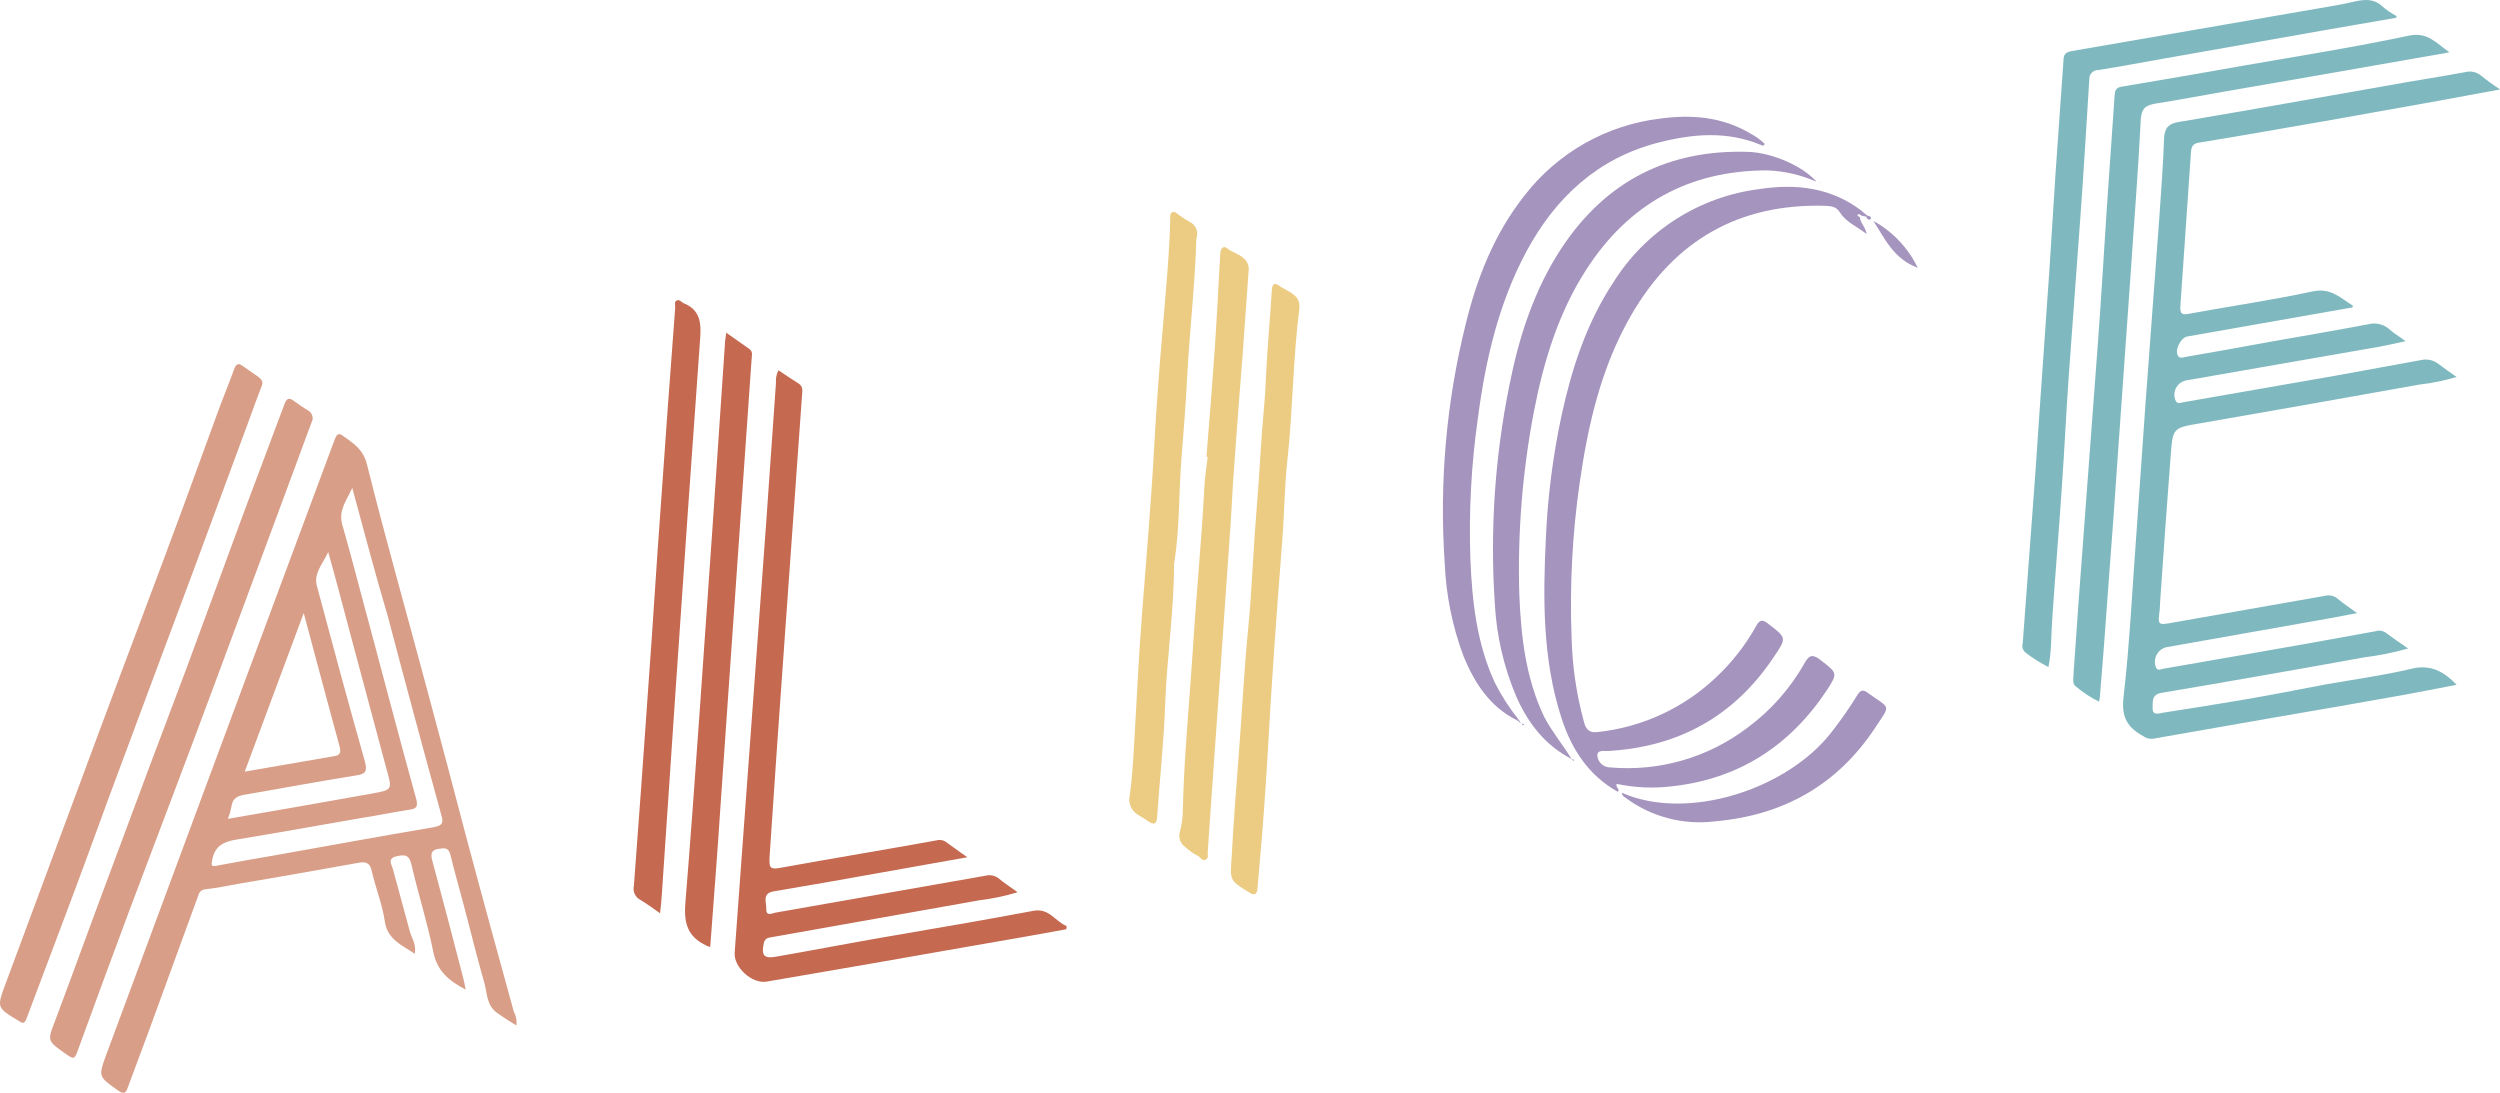
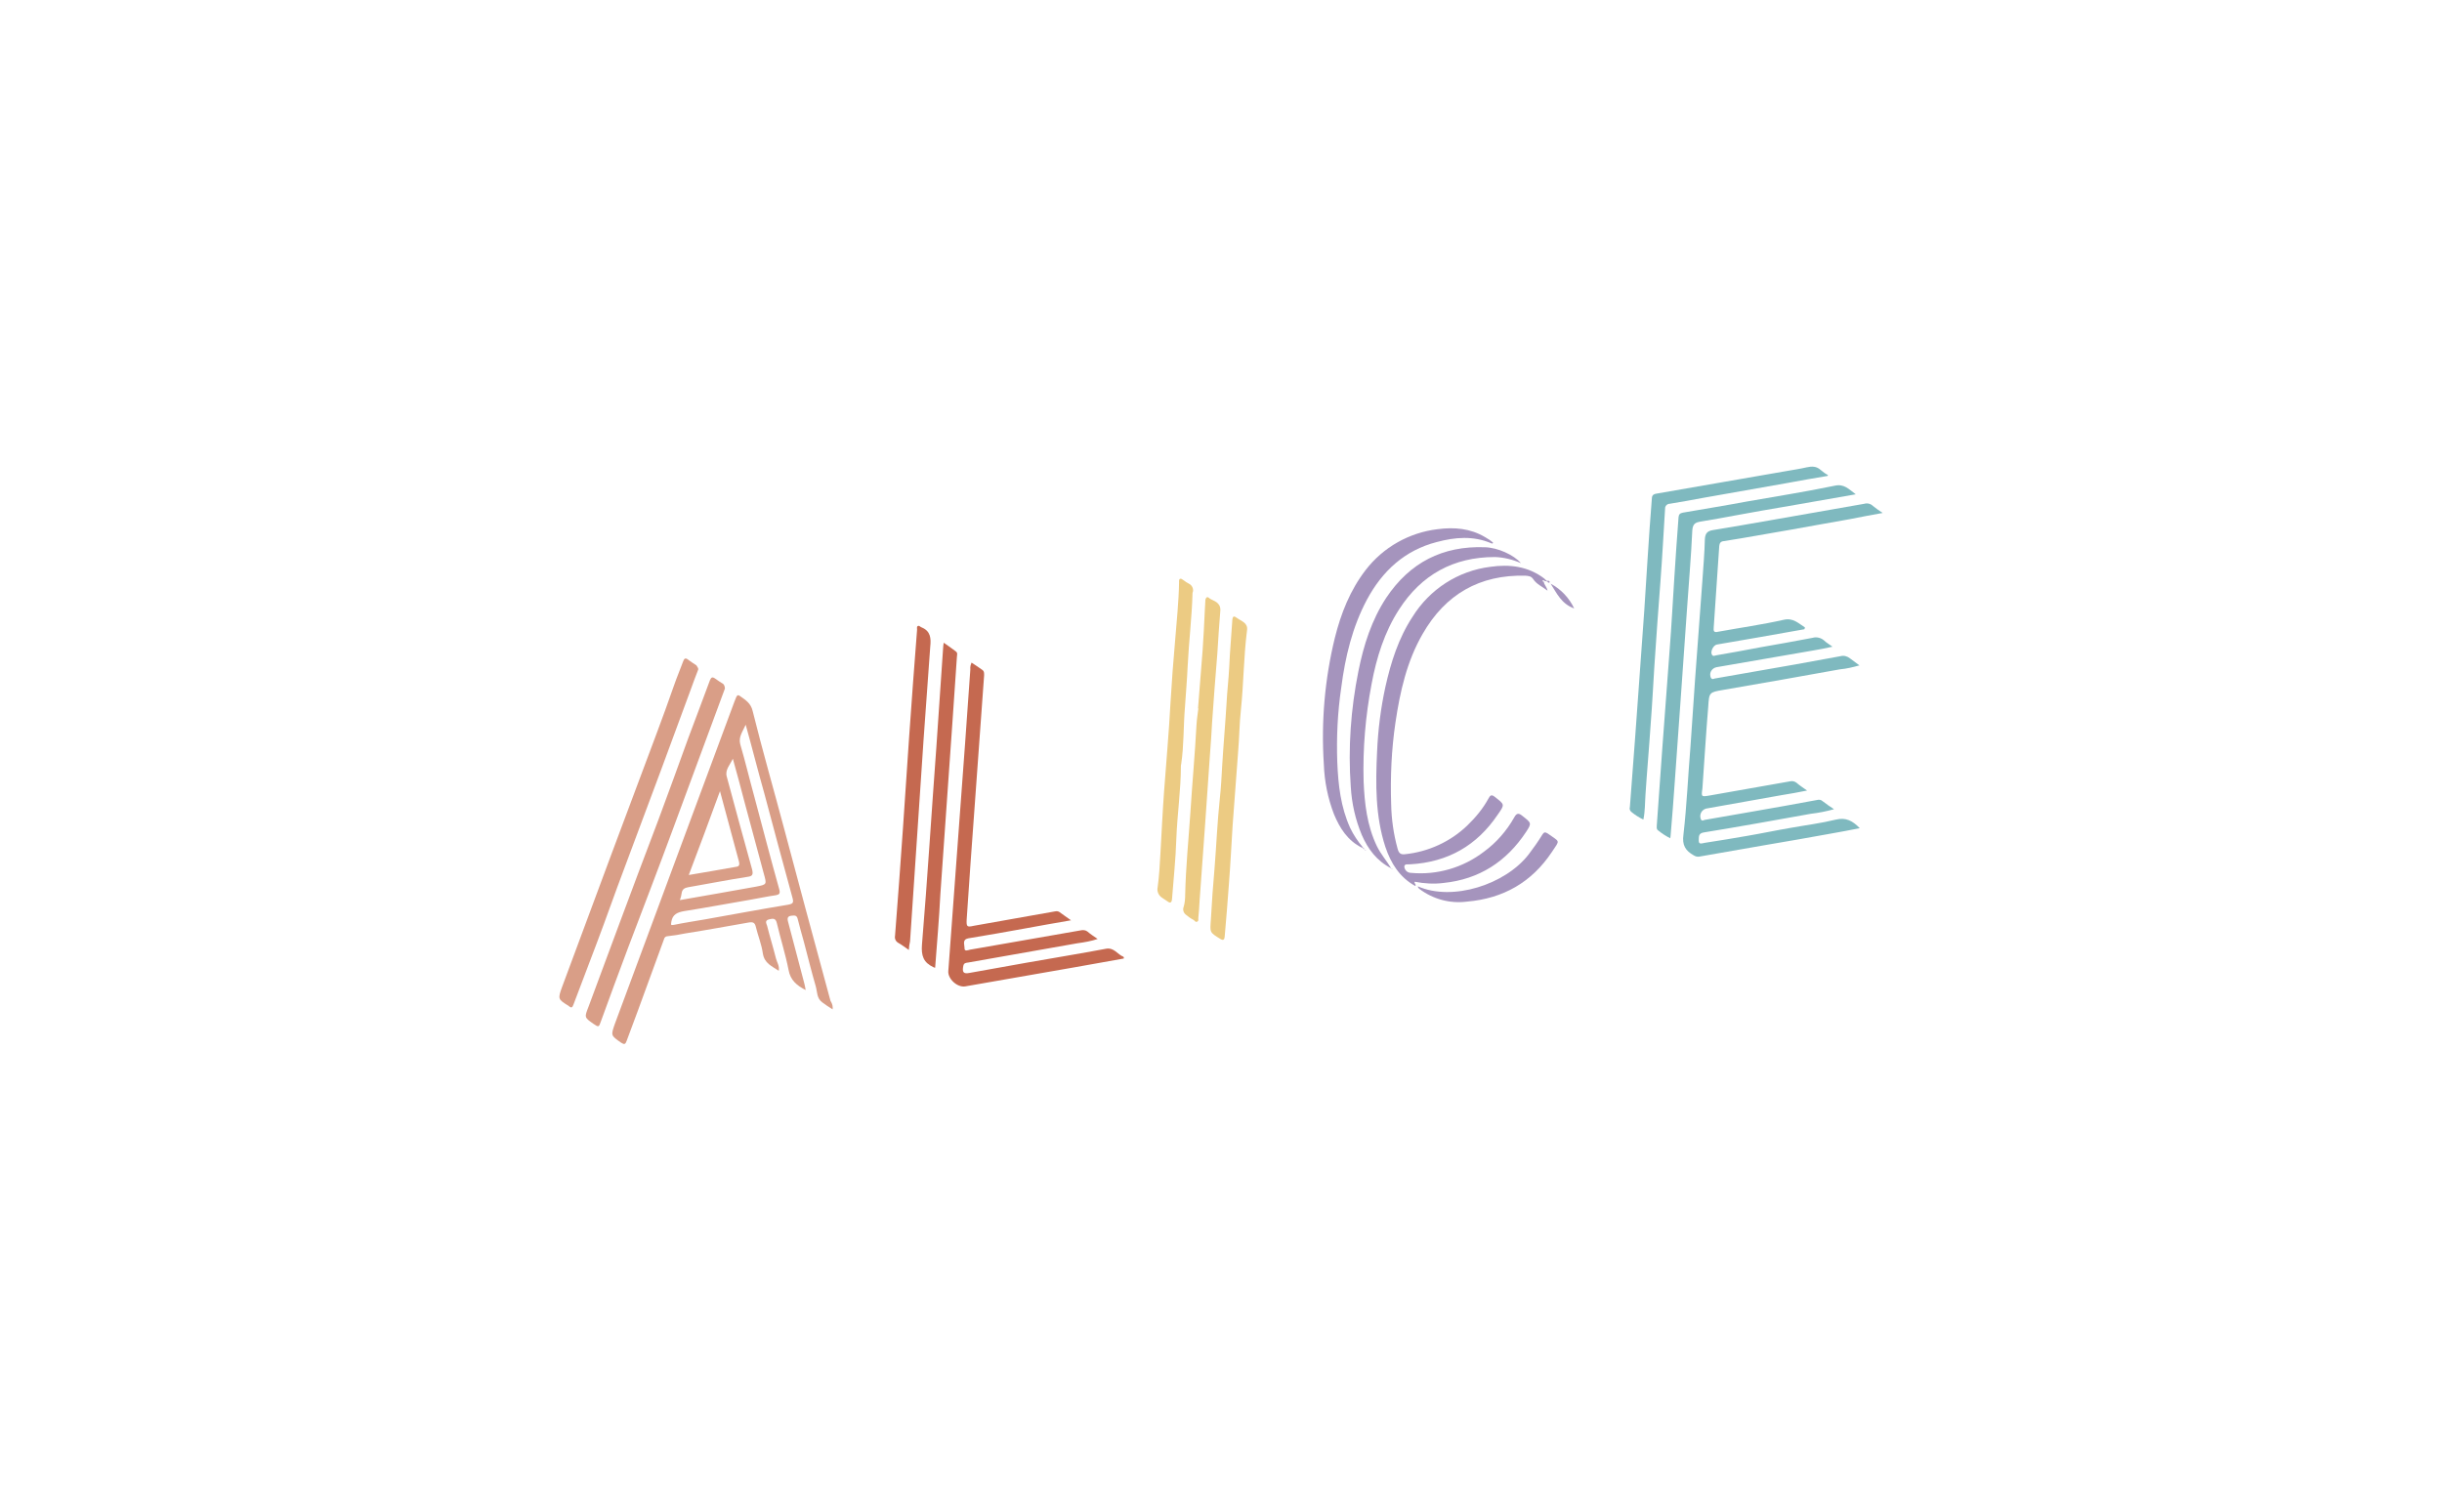
- <svg xmlns="http://www.w3.org/2000/svg" width="432.314" height="188.979" viewBox="0 0 432.314 188.979">
-   <defs>
-     <style>.a{fill:#d99e87;}.b{fill:#7fb9bf;}.c{fill:#c56950;}.d{fill:#a594bd;}.e{fill:#eccb83;}</style>
-   </defs>
+ <svg xmlns="http://www.w3.org/2000/svg" version="1.1" id="Layer_1" x="0px" y="0px" viewBox="0 0 797.9 494" style="enable-background:new 0 0 797.9 494;" xml:space="preserve">
+   <style type="text/css">
+ 	.st0{fill:#D99E87;}
+ 	.st1{fill:#7FB9BF;}
+ 	.st2{fill:#C56950;}
+ 	.st3{fill:#A594BD;}
+ 	.st4{fill:#ECCB83;}
+ </style>
  <g transform="translate(-24.951 -111.385)">
-     <path class="a" d="M120.732,316.607c-1.167-.729-2.333-1.458-3.427-2.26-1.75-1.312-1.6-3.427-2.114-5.177-1.385-4.812-2.552-9.7-3.864-14.582-.656-2.479-1.385-4.958-1.969-7.437-.292-1.312-1.021-1.239-1.969-1.094-1.094.146-1.531.583-1.239,1.823,1.823,6.781,3.645,13.634,5.4,20.488.146.583.292,1.239.437,2.041-2.916-1.531-4.958-3.208-5.614-6.562-1.021-5.1-2.625-10.061-3.791-15.165-.437-1.75-1.312-1.6-2.625-1.312-1.531.365-.8,1.385-.583,2.114.948,3.573,1.969,7.145,2.916,10.718.292,1.24,1.239,2.406.875,4.01-2.187-1.531-4.739-2.406-5.177-5.687-.437-2.916-1.6-5.76-2.26-8.676-.292-1.312-.948-1.6-2.187-1.385-6.926,1.239-13.853,2.479-20.852,3.645-1.9.365-3.791.729-5.687.948a1.33,1.33,0,0,0-1.239,1.021c-2.916,7.947-5.76,15.821-8.676,23.768l-3.5,9.405c-.365,1.094-.729,1.312-1.75.583-3.354-2.406-3.427-2.333-1.969-6.27,3.573-9.7,7.218-19.394,10.791-29.091,4.375-11.884,8.822-23.7,13.2-35.58,5.031-13.488,9.989-26.9,15.019-40.392.219-.51.365-1.021.583-1.531.292-.656.656-.8,1.239-.365,1.823,1.312,3.573,2.333,4.229,5.031,3.208,12.9,6.853,25.664,10.28,38.5,2.333,8.6,4.593,17.207,6.853,25.81,2.7,10.134,5.468,20.2,8.239,30.257A3.722,3.722,0,0,1,120.732,316.607ZM92.37,223.648c-.948,2.114-2.406,3.864-1.75,6.27,1.677,5.833,3.135,11.665,4.739,17.5,2.7,10.061,5.322,20.123,8.093,30.112.292,1.239,0,1.6-1.094,1.75-2.843.437-5.614,1.021-8.457,1.458-7.145,1.24-14.363,2.552-21.508,3.719-2.26.365-3.791,1.094-4.229,3.5-.146.875-.292,1.24.8,1.021,3.427-.656,6.781-1.239,10.207-1.823,9.041-1.6,18.081-3.281,27.2-4.812,1.6-.292,1.823-.729,1.385-2.187q-4.7-17.061-9.187-34.122C96.38,238.667,94.412,231.157,92.37,223.648ZM70.862,280.882c8.53-1.458,16.7-2.916,24.935-4.375,3.573-.656,3.5-.656,2.479-4.3-2.114-7.8-4.156-15.6-6.27-23.4-1.239-4.666-2.479-9.405-3.791-14.071-.875,1.968-2.552,3.645-1.969,5.833,2.7,10.134,5.468,20.342,8.312,30.4.437,1.677.146,2.187-1.531,2.406-6.489,1.021-12.978,2.26-19.394,3.354-1.094.219-1.9.583-2.114,1.823A12.873,12.873,0,0,1,70.862,280.882Zm2.916-8.166c5.4-.948,10.5-1.823,15.6-2.7,1.021-.146,1.021-.875.8-1.677l-1.312-4.812c-1.6-5.979-3.208-11.884-4.885-18.227C80.486,254.634,77.205,263.529,73.778,272.716Z" transform="translate(-6.505 -27.896)" />
-     <path class="b" d="M568.156,169.149c-9.551,1.677-19.1,3.354-28.581,5.031-1.093.219-2.187,2.333-1.6,3.281.365.656.948.292,1.458.219,4.739-.8,9.551-1.677,14.29-2.552,5.687-1.021,11.447-1.969,17.134-3.062a3.994,3.994,0,0,1,3.792.948c.729.656,1.531,1.094,2.7,1.969-2.333.51-4.229.948-6.125,1.239-10.572,1.823-21.217,3.718-31.788,5.541a2.525,2.525,0,0,0-1.823,3.573c.365.583.8.292,1.239.219,8.749-1.531,17.571-3.062,26.32-4.593,4.958-.875,9.843-1.823,14.8-2.7a3.594,3.594,0,0,1,3.062.656c.948.729,1.9,1.385,3.135,2.26a37.184,37.184,0,0,1-6.416,1.312q-18.92,3.39-37.985,6.708c-4.666.8-4.666.8-5.031,5.468-.656,8.385-1.239,16.842-1.823,25.227,0,.51-.073.948-.073,1.458-.365,2.843-.365,2.771,2.479,2.26,8.676-1.531,17.425-3.062,26.1-4.593a2.449,2.449,0,0,1,2.187.51c.948.8,1.969,1.458,3.354,2.479-2.989.583-5.687,1.094-8.312,1.531l-24.716,4.375a2.614,2.614,0,0,0-1.75,3.5c.364.656.8.292,1.239.219,5.177-.875,10.353-1.823,15.53-2.7,7.072-1.24,14.144-2.479,21.217-3.791a2.01,2.01,0,0,1,1.9.365c1.167.875,2.333,1.677,3.718,2.625a51.763,51.763,0,0,1-7.583,1.531q-17.5,3.172-35,6.124c-1.9.292-1.531,1.677-1.6,2.7,0,1.385,1.24.8,1.9.729,4.666-.729,9.332-1.458,14-2.26,4.739-.8,9.406-1.75,14.072-2.625,4.958-.875,9.916-1.531,14.8-2.7,3.281-.8,5.541.437,7.8,2.771-3.281.656-6.416,1.239-9.551,1.823-7.218,1.312-14.509,2.552-21.727,3.791l-21.216,3.718a2.349,2.349,0,0,1-1.677-.437c-2.7-1.458-3.864-3.281-3.427-6.781,1.094-9.551,1.531-19.175,2.26-28.8q.766-10.936,1.531-21.873,1.2-16.186,2.406-32.372c.292-4.447.656-8.968.8-13.415.073-1.823.656-2.7,2.625-2.989,12.176-2.042,24.279-4.229,36.382-6.343,4.375-.8,8.749-1.458,13.051-2.26a3.1,3.1,0,0,1,2.843.656,37.388,37.388,0,0,0,3.208,2.333c-3.791.729-7.218,1.312-10.645,1.969-6.562,1.167-13.051,2.333-19.613,3.5-7.218,1.239-14.509,2.552-21.727,3.718-1.094.146-1.385.656-1.458,1.6-.583,8.822-1.239,17.644-1.823,26.466-.073,1.167-.073,1.9,1.531,1.531,7.072-1.312,14.29-2.333,21.362-3.864,3.135-.656,4.812,1.167,6.926,2.479A1.121,1.121,0,0,1,568.156,169.149Z" transform="translate(-136.41 -4.602)" />
-     <path class="c" d="M256.5,295.878c-5.249.948-10.5,1.9-15.675,2.771-12.03,2.114-24.06,4.229-36.09,6.27-2.552.437-5.687-2.479-5.541-4.958l5.468-74.586c.583-8.02,1.094-16.04,1.677-23.987a3.944,3.944,0,0,1,.437-2.187c1.167.8,2.26,1.531,3.427,2.26.8.51.729,1.167.656,1.9L207.8,246.226c-.875,12.322-1.75,24.643-2.552,36.892-.146,2.333.073,2.479,2.333,2.041,8.822-1.6,17.717-3.062,26.539-4.666a1.881,1.881,0,0,1,1.531.219c1.167.8,2.26,1.677,3.791,2.7-5.322.948-10.28,1.823-15.165,2.7-6.124,1.094-12.249,2.187-18.373,3.208-2.042.365-1.167,1.969-1.239,3.062-.073,1.385,1.167.656,1.75.583l36.09-6.343a2.666,2.666,0,0,1,2.333.437c.948.8,1.969,1.458,3.281,2.406a37.732,37.732,0,0,1-6.562,1.385c-11.884,2.114-23.841,4.229-35.725,6.343-.656.146-1.385.073-1.6,1.094-.437,2.041,0,2.7,2.041,2.333,6.343-1.094,12.686-2.333,19.029-3.427,8.53-1.458,17.061-2.916,25.591-4.52,2.7-.51,3.791,1.9,5.687,2.625A.774.774,0,0,1,256.5,295.878Z" transform="translate(-47.204 -23.79)" />
-     <path class="d" d="M446.913,160.874l-.875-.219c-.146-.146-.437-.365-.583-.146-.219.292.219.292.365.437,0,.948.875,1.531,1.167,2.916-1.823-1.385-3.646-2.114-4.666-3.791-.656-1.021-1.531-1.021-2.479-1.094-15.019-.437-26.174,6.051-33.611,18.956-5.177,8.968-7.437,18.884-8.895,29.018a148.518,148.518,0,0,0-1.385,26.685,61.186,61.186,0,0,0,2.114,14.509c.365,1.458,1.021,2.041,2.479,1.823a35.127,35.127,0,0,0,20.342-9.405,36.655,36.655,0,0,0,6.926-8.822c.51-.948.948-1.458,2.114-.51,3.208,2.479,3.281,2.406.948,5.833-6.781,10.134-16.332,15.457-28.508,16.186-.729.073-1.969-.292-1.969.8a2.22,2.22,0,0,0,2.187,2.041,34.27,34.27,0,0,0,23.768-6.853,35.689,35.689,0,0,0,9.916-11.228c.8-1.458,1.458-1.458,2.7-.51,2.916,2.26,3.062,2.26,1.167,5.177-6.416,9.7-15.311,15.457-26.976,16.7a28.981,28.981,0,0,1-9.405-.437c-.292.583.583.8.219,1.385-5.1-2.843-8.02-7.364-9.77-12.759-3.281-10.134-3.208-20.633-2.7-31.132a128.037,128.037,0,0,1,2.7-21.144c1.75-8.093,4.3-15.967,8.9-22.966a34.958,34.958,0,0,1,25.445-16.259c6.343-.948,12.322-.219,17.571,3.791a10.9,10.9,0,0,0,.948.8C447.059,160.728,446.986,160.8,446.913,160.874Z" transform="translate(-99.231 -12.003)" />
-     <path class="b" d="M569.285,114.458c-4.374.729-8.676,1.531-13.051,2.26-9.041,1.6-18.154,3.208-27.2,4.812-3.791.656-7.51,1.385-11.3,1.969a1.513,1.513,0,0,0-1.531,1.6c-.51,7.874-.948,15.748-1.531,23.623-.656,9.332-1.385,18.592-2.041,27.924-.437,6.27-.729,12.54-1.167,18.811-.51,7.728-1.167,15.384-1.677,23.112-.219,2.7-.073,5.4-.656,8.166a25.92,25.92,0,0,1-3.937-2.479,1.5,1.5,0,0,1-.51-1.6c.583-7.51,1.094-15.019,1.677-22.529.437-5.541.8-11.082,1.166-16.623.583-8.385,1.167-16.7,1.75-25.081.365-5.76.729-11.447,1.094-17.207.437-6.562.948-13.124,1.385-19.685.073-.948.656-1.167,1.385-1.312,14.217-2.479,28.362-4.885,42.579-7.364,2.187-.365,4.374-.729,6.489-1.239,1.75-.365,3.281-.437,4.666.875a13.211,13.211,0,0,0,2.333,1.6C569.358,114.167,569.358,114.312,569.285,114.458Z" transform="translate(-129.956)" />
-     <path class="b" d="M581.729,122.675c-7.583,1.312-14.655,2.552-21.654,3.791-5.906,1.021-11.738,2.041-17.644,3.062-3.791.656-7.51,1.385-11.3,1.969-1.75.292-2.625.656-2.771,2.771-.438,8.895-1.167,17.79-1.75,26.685-.729,9.989-1.385,19.9-2.114,29.893-.583,8.385-1.166,16.842-1.823,25.227-.437,6.051-.875,12.03-1.385,18.081a4.746,4.746,0,0,1-.146.8,19.029,19.029,0,0,1-4.01-2.625c-.583-.437-.437-1.094-.437-1.677.583-8.385,1.166-16.842,1.823-25.227.8-10.718,1.6-21.435,2.406-32.226.583-7.728,1.021-15.384,1.531-23.112.438-6.708.948-13.342,1.385-20.05.073-.948.365-1.312,1.385-1.458,6.926-1.167,13.78-2.333,20.706-3.573,9.624-1.677,19.321-3.208,28.945-5.249C577.938,119.175,579.4,121,581.729,122.675Z" transform="translate(-133.213 -2.238)" />
-     <path class="a" d="M82.232,209.565c-.875,2.406-1.823,4.812-2.7,7.291-4.739,12.759-9.478,25.591-14.217,38.35-4.812,12.978-9.77,25.956-14.655,38.933-2.989,8.02-5.979,16.113-8.895,24.133-.729,2.041-.729,2.041-2.479.8-2.989-2.114-2.916-2.114-1.531-5.687,3.208-8.53,6.27-17.061,9.478-25.591q6.562-17.717,13.269-35.434c3.281-8.895,6.562-17.863,9.843-26.758,2.333-6.2,4.666-12.395,7-18.665.365-.948.729-1.312,1.677-.583.875.656,1.75,1.239,2.7,1.823A1.623,1.623,0,0,1,82.232,209.565Z" transform="translate(-3.22 -25.624)" />
-     <path class="a" d="M70.263,201.36c-.8,2.114-1.677,4.448-2.479,6.708L58.16,234.1c-4.01,10.791-8.093,21.581-12.1,32.445-2.989,7.947-5.833,15.967-8.822,23.914L29.58,310.8c-.292.8-.583,1.167-1.385.51-.073-.073-.073-.073-.146-.073-3.645-2.187-3.645-2.26-2.187-6.2q8.093-21.764,16.186-43.6c4.812-12.978,9.77-25.956,14.582-39.006,1.969-5.322,3.864-10.645,5.833-15.967.948-2.625,2.041-5.249,2.989-7.874.292-.8.656-1.094,1.385-.583.948.656,1.969,1.385,2.916,2.041C70.117,200.412,70.482,200.7,70.263,201.36Z" transform="translate(0 -23.397)" />
-     <path class="d" d="M379.953,243.426c-4.666-2.333-7.291-6.416-9.187-11.009a52.056,52.056,0,0,1-3.281-16.259,133.325,133.325,0,0,1,3.645-41.267c1.968-8.02,4.958-15.6,10.134-22.164a34.91,34.91,0,0,1,23.55-13.342c5.4-.729,10.645-.292,15.457,2.552a10.8,10.8,0,0,1,2.552,1.823c-.146.437-.437.292-.583.219-5.906-2.479-11.811-1.969-17.79-.437-10.5,2.7-17.79,9.478-22.821,18.811-4.812,8.968-7.072,18.738-8.385,28.726a138.054,138.054,0,0,0-1.312,24.5c.292,7.291,1.094,14.582,4.229,21.362a36.187,36.187,0,0,0,4.083,6.343C380.1,243.353,380.026,243.353,379.953,243.426Z" transform="translate(-92.712 -7.501)" />
-     <path class="d" d="M392.639,252.38c-4.666-2.406-7.583-6.27-9.624-10.936a47.639,47.639,0,0,1-3.645-15.821,142.158,142.158,0,0,1,2.479-37.694c1.677-8.53,4.3-16.7,9.114-23.987,7.655-11.52,18.446-16.988,32.226-16.55,4.156.146,9.478,2.479,11.811,5.177a23,23,0,0,0-8.53-1.969c-13.561,0-23.987,5.833-31.278,17.134-4.812,7.437-7.364,15.821-9.041,24.425a145.489,145.489,0,0,0-2.552,31.788c.292,7.218,1.094,14.436,4.3,21.144,1.385,2.625,3.208,4.812,4.739,7.291Z" transform="translate(-95.92 -9.748)" />
-     <path class="e" d="M309.349,206.233c.51-6.343,1.021-12.613,1.458-18.956.292-4.229.51-8.457.729-12.686l.219-3.718c.073-.583.51-1.167,1.094-.729.948.8,2.26,1.021,3.135,1.969a2.422,2.422,0,0,1,.656,1.969c-.365,4.739-.656,9.551-1.021,14.29-.583,7.437-1.167,14.873-1.677,22.31-.219,3.5-.365,7-.656,10.572-.51,7.655-1.094,15.384-1.6,23.039-.583,8.312-1.166,16.55-1.75,24.862-.146,1.823-.219,3.573-.365,5.4-.073.438.219,1.021-.292,1.312-.656.437-.948-.365-1.385-.583a9.088,9.088,0,0,1-2.187-1.531,2.383,2.383,0,0,1-.948-2.7,15.3,15.3,0,0,0,.51-4.083c.219-8.895,1.094-17.79,1.677-26.685.583-9.551,1.531-19.175,2.042-28.726.073-1.75.365-3.573.583-5.322A.137.137,0,0,1,309.349,206.233Z" transform="translate(-75.769 -15.877)" />
-     <path class="c" d="M191.781,296.529c-.365-.146-.51-.146-.583-.219-3.208-1.458-4.01-3.718-3.718-7.364,1.75-21.508,3.135-43.016,4.666-64.525.729-10.791,1.458-21.508,2.187-32.3,0-.51.146-1.021.219-1.823,1.458,1.021,2.7,1.9,3.937,2.771.8.51.437,1.312.437,1.969L197.4,216.912c-1.312,18.519-2.552,37.038-3.864,55.557C193.02,280.562,192.364,288.509,191.781,296.529Z" transform="translate(-44.015 -21.379)" />
-     <path class="e" d="M304.4,166.283c-.219,7.874-1.166,15.894-1.6,24.06-.219,4.52-.583,9.041-.948,13.561-.51,6.051-.292,12.176-1.24,18.227,0,.146-.073.365-.073.51,0,8.093-1.239,16.04-1.531,24.133-.219,6.489-.948,12.978-1.385,19.467-.073,1.312-.583,1.458-1.531.8-.583-.437-1.239-.8-1.823-1.167a3.059,3.059,0,0,1-1.385-3.354c.51-3.573.656-7.218.875-10.863.365-6.78.729-13.634,1.24-20.415.729-9.7,1.6-19.321,2.114-29.018.365-6.708.875-13.488,1.458-20.2.51-6.343,1.167-12.759,1.312-19.1,0-.437-.073-1.094.437-1.239.437-.146.729.292,1.094.51a13.258,13.258,0,0,0,1.677,1.094A2.321,2.321,0,0,1,304.4,166.283Z" transform="translate(-72.57 -13.62)" />
-     <path class="e" d="M328.711,183.157c-1.094,8.676-1.094,17.352-2.042,26.029-.51,4.52-.51,9.041-.875,13.634-.583,8.02-1.239,16.04-1.75,24.133-.437,6.343-.729,12.613-1.166,18.956-.365,5.76-.875,11.52-1.385,17.352-.073.948-.438,1.312-1.385.729-3.573-2.187-3.354-2.114-3.062-6.416.292-5.614.729-11.228,1.166-16.842.583-7.51.948-15.019,1.677-22.456.365-3.645.583-7.364.8-11.082.365-6.708,1.021-13.342,1.385-19.977.219-4.083.729-8.093.875-12.176.219-5.1.729-10.134,1.021-15.165.073-1.385.583-1.385,1.531-.656C326.961,180.168,329.075,180.678,328.711,183.157Z" transform="translate(-79.091 -18.246)" />
-     <path class="c" d="M179.814,288.6c-1.312-.948-2.333-1.677-3.427-2.333a2.155,2.155,0,0,1-1.094-2.406c.875-11.738,1.75-23.55,2.552-35.288.729-9.843,1.312-19.758,2.041-29.6.8-11.738,1.677-23.4,2.552-35.142,0-.437-.219-1.094.365-1.239.437-.146.729.365,1.094.51,2.916,1.167,3.062,3.5,2.843,6.27q-2.187,30.294-4.229,60.587l-2.406,35.653C180.033,286.559,179.96,287.434,179.814,288.6Z" transform="translate(-40.725 -19.283)" />
-     <path class="d" d="M409.6,292.842c11.374,5.031,28.58-.583,36.236-10.426a68.514,68.514,0,0,0,4.52-6.489c.51-.8.948-.948,1.677-.438,4.083,2.989,4.156,1.9,1.385,6.124-6.562,9.916-15.894,15.165-27.778,16.186a21.434,21.434,0,0,1-15.384-4.083A1.093,1.093,0,0,1,409.6,292.842Z" transform="translate(-104.205 -44.376)" />
-     <path class="d" d="M476.955,171.893c-4.156-1.531-5.687-5.031-7.655-8.093A18.318,18.318,0,0,1,476.955,171.893Z" transform="translate(-120.378 -14.2)" />
-     <path class="d" d="M467.819,162.5c.292.073.583.146.583.51a.329.329,0,0,1-.219.219.618.618,0,0,1-.583-.51Z" transform="translate(-119.917 -13.847)" />
-     <path class="d" d="M456.573,154.6a.071.071,0,0,1,.073.073c-.073,0-.073.073-.146.073C456.573,154.673,456.573,154.673,456.573,154.6Z" transform="translate(-116.91 -11.707)" />
-     <path class="d" d="M385.9,283c.146.073.292.073.437.146-.292.292-.365.073-.437-.146Z" transform="translate(-97.784 -46.492)" />
-     <path class="d" d="M387.3,284.2l.146.073H387.3Z" transform="translate(-98.163 -46.817)" />
-     <path class="d" d="M397.7,291.4c.146.073.292.073.438.146-.073.073-.073.146-.146.219a1.281,1.281,0,0,0-.292-.365Z" transform="translate(-100.981 -48.767)" />
-     <path class="d" d="M444.2,146.1h.146v.073Z" transform="translate(-113.578 -9.404)" />
-     <path class="d" d="M385.137,282.437c-.146-.073-.292-.219-.437-.292.073-.073.146-.146.219-.146l.365.365Z" transform="translate(-97.459 -46.221)" />
-     <path class="d" d="M385.346,282.5a1.589,1.589,0,0,0,.292.365h0c-.146-.073-.292-.219-.437-.292A.254.254,0,0,0,385.346,282.5Z" transform="translate(-97.595 -46.356)" />
+     <path class="st0" d="M297,441.2c-1.2-0.7-2.3-1.5-3.4-2.3c-1.8-1.3-1.6-3.4-2.1-5.2c-1.4-4.8-2.6-9.7-3.9-14.6   c-0.7-2.5-1.4-5-2-7.4c-0.3-1.3-1-1.2-2-1.1c-1.1,0.1-1.5,0.6-1.2,1.8c1.8,6.8,3.6,13.6,5.4,20.5c0.1,0.6,0.3,1.2,0.4,2   c-2.9-1.5-5-3.2-5.6-6.6c-1-5.1-2.6-10.1-3.8-15.2c-0.4-1.8-1.3-1.6-2.6-1.3c-1.5,0.4-0.8,1.4-0.6,2.1c0.9,3.6,2,7.1,2.9,10.7   c0.3,1.2,1.2,2.4,0.9,4c-2.2-1.5-4.7-2.4-5.2-5.7c-0.4-2.9-1.6-5.8-2.3-8.7c-0.3-1.3-0.9-1.6-2.2-1.4c-6.9,1.2-13.9,2.5-20.9,3.6   c-1.9,0.4-3.8,0.7-5.7,0.9c-0.6,0-1.1,0.4-1.2,1c-2.9,7.9-5.8,15.8-8.7,23.8l-3.5,9.4c-0.4,1.1-0.7,1.3-1.8,0.6   c-3.4-2.4-3.4-2.3-2-6.3c3.6-9.7,7.2-19.4,10.8-29.1c4.4-11.9,8.8-23.7,13.2-35.6c5-13.5,10-26.9,15-40.4c0.2-0.5,0.4-1,0.6-1.5   c0.3-0.7,0.7-0.8,1.2-0.4c1.8,1.3,3.6,2.3,4.2,5c3.2,12.9,6.9,25.7,10.3,38.5c2.3,8.6,4.6,17.2,6.9,25.8   c2.7,10.1,5.5,20.2,8.2,30.3C297,439.5,297.1,440.4,297,441.2z M268.6,348.2c-0.9,2.1-2.4,3.9-1.8,6.3c1.7,5.8,3.1,11.7,4.7,17.5   c2.7,10.1,5.3,20.1,8.1,30.1c0.3,1.2,0,1.6-1.1,1.8c-2.8,0.4-5.6,1-8.5,1.5c-7.1,1.2-14.4,2.6-21.5,3.7c-2.3,0.4-3.8,1.1-4.2,3.5   c-0.1,0.9-0.3,1.2,0.8,1c3.4-0.7,6.8-1.2,10.2-1.8c9-1.6,18.1-3.3,27.2-4.8c1.6-0.3,1.8-0.7,1.4-2.2c-3.1-11.4-6.2-22.7-9.2-34.1   C272.6,363.3,270.7,355.7,268.6,348.2z M247.1,405.5c8.5-1.5,16.7-2.9,24.9-4.4c3.6-0.7,3.5-0.7,2.5-4.3   c-2.1-7.8-4.2-15.6-6.3-23.4c-1.2-4.7-2.5-9.4-3.8-14.1c-0.9,2-2.6,3.6-2,5.8c2.7,10.1,5.5,20.3,8.3,30.4c0.4,1.7,0.1,2.2-1.5,2.4   c-6.5,1-13,2.3-19.4,3.4c-1.1,0.2-1.9,0.6-2.1,1.8C247.6,403.9,247.4,404.7,247.1,405.5z M250,397.3c5.4-0.9,10.5-1.8,15.6-2.7   c1-0.1,1-0.9,0.8-1.7l-1.3-4.8c-1.6-6-3.2-11.9-4.9-18.2C256.8,379.2,253.5,388.1,250,397.3z" />
+     <path class="st1" d="M614.5,317c-9.6,1.7-19.1,3.4-28.6,5c-1.1,0.2-2.2,2.3-1.6,3.3c0.4,0.7,0.9,0.3,1.5,0.2   c4.7-0.8,9.6-1.7,14.3-2.6c5.7-1,11.4-2,17.1-3.1c1.3-0.4,2.8,0,3.8,0.9c0.7,0.7,1.5,1.1,2.7,2c-2.3,0.5-4.2,0.9-6.1,1.2   c-10.6,1.8-21.2,3.7-31.8,5.5c-1.4,0.3-2.3,1.6-2,2.9c0,0.2,0.1,0.4,0.2,0.6c0.4,0.6,0.8,0.3,1.2,0.2c8.7-1.5,17.6-3.1,26.3-4.6   c5-0.9,9.8-1.8,14.8-2.7c1.1-0.3,2.2,0,3.1,0.7c0.9,0.7,1.9,1.4,3.1,2.3c-2.1,0.6-4.2,1.1-6.4,1.3c-12.6,2.3-25.3,4.5-38,6.7   c-4.7,0.8-4.7,0.8-5,5.5c-0.7,8.4-1.2,16.8-1.8,25.2c0,0.5-0.1,0.9-0.1,1.5c-0.4,2.8-0.4,2.8,2.5,2.3c8.7-1.5,17.4-3.1,26.1-4.6   c0.8-0.2,1.6,0,2.2,0.5c0.9,0.8,2,1.5,3.4,2.5c-3,0.6-5.7,1.1-8.3,1.5l-24.7,4.4c-1.4,0.4-2.2,1.8-1.8,3.2c0,0.1,0.1,0.2,0.1,0.3   c0.4,0.7,0.8,0.3,1.2,0.2c5.2-0.9,10.4-1.8,15.5-2.7c7.1-1.2,14.1-2.5,21.2-3.8c0.7-0.2,1.4-0.1,1.9,0.4c1.2,0.9,2.3,1.7,3.7,2.6   c-2.5,0.7-5,1.2-7.6,1.5c-11.7,2.1-23.3,4.2-35,6.1c-1.9,0.3-1.5,1.7-1.6,2.7c0,1.4,1.2,0.8,1.9,0.7c4.7-0.7,9.3-1.5,14-2.3   s9.4-1.8,14.1-2.6c5-0.9,9.9-1.5,14.8-2.7c3.3-0.8,5.5,0.4,7.8,2.8c-3.3,0.7-6.4,1.2-9.6,1.8c-7.2,1.3-14.5,2.6-21.7,3.8l-21.2,3.7   c-0.6,0.1-1.2-0.1-1.7-0.4c-2.7-1.5-3.9-3.3-3.4-6.8c1.1-9.6,1.5-19.2,2.3-28.8c0.5-7.3,1-14.6,1.5-21.9   c0.8-10.8,1.6-21.6,2.4-32.4c0.3-4.4,0.7-9,0.8-13.4c0.1-1.8,0.7-2.7,2.6-3c12.2-2,24.3-4.2,36.4-6.3c4.4-0.8,8.7-1.5,13.1-2.3   c1-0.3,2.1,0,2.8,0.7c1,0.8,2.1,1.6,3.2,2.3c-3.8,0.7-7.2,1.3-10.6,2c-6.6,1.2-13.1,2.3-19.6,3.5c-7.2,1.2-14.5,2.6-21.7,3.7   c-1.1,0.1-1.4,0.7-1.5,1.6c-0.6,8.8-1.2,17.6-1.8,26.5c-0.1,1.2-0.1,1.9,1.5,1.5c7.1-1.3,14.3-2.3,21.4-3.9   c3.1-0.7,4.8,1.2,6.9,2.5C614.6,316.8,614.6,316.9,614.5,317z" />
+     <path class="st2" d="M392.1,424.6c-5.2,0.9-10.5,1.9-15.7,2.8c-12,2.1-24.1,4.2-36.1,6.3c-2.6,0.4-5.7-2.5-5.5-5l5.5-74.6   c0.6-8,1.1-16,1.7-24c-0.1-0.8,0.1-1.5,0.4-2.2c1.2,0.8,2.3,1.5,3.4,2.3c0.8,0.5,0.7,1.2,0.7,1.9l-3.1,42.9   c-0.9,12.3-1.8,24.6-2.6,36.9c-0.1,2.3,0.1,2.5,2.3,2c8.8-1.6,17.7-3.1,26.5-4.7c0.5-0.1,1.1-0.1,1.5,0.2c1.2,0.8,2.3,1.7,3.8,2.7   c-5.3,0.9-10.3,1.8-15.2,2.7c-6.1,1.1-12.2,2.2-18.4,3.2c-2,0.4-1.2,2-1.2,3.1c-0.1,1.4,1.2,0.7,1.8,0.6l36.1-6.3   c0.8-0.2,1.7-0.1,2.3,0.4c0.9,0.8,2,1.5,3.3,2.4c-2.1,0.7-4.3,1.1-6.6,1.4c-11.9,2.1-23.8,4.2-35.7,6.3c-0.7,0.1-1.4,0.1-1.6,1.1   c-0.4,2,0,2.7,2,2.3c6.3-1.1,12.7-2.3,19-3.4c8.5-1.5,17.1-2.9,25.6-4.5c2.7-0.5,3.8,1.9,5.7,2.6   C392.2,424.2,392.2,424.4,392.1,424.6z" />
+     <path class="st3" d="M530.5,301.4l-0.9-0.2c-0.1-0.1-0.4-0.4-0.6-0.1c-0.2,0.3,0.2,0.3,0.4,0.4c0,0.9,0.9,1.5,1.2,2.9   c-1.8-1.4-3.6-2.1-4.7-3.8c-0.7-1-1.5-1-2.5-1.1c-15-0.4-26.2,6.1-33.6,19c-5.2,9-7.4,18.9-8.9,29c-1.3,8.8-1.7,17.8-1.4,26.7   c0.1,4.9,0.8,9.8,2.1,14.5c0.4,1.5,1,2,2.5,1.8c7.6-0.8,14.8-4.1,20.3-9.4c2.7-2.6,5.1-5.5,6.9-8.8c0.5-0.9,0.9-1.5,2.1-0.5   c3.2,2.5,3.3,2.4,0.9,5.8c-6.8,10.1-16.3,15.5-28.5,16.2c-0.7,0.1-2-0.3-2,0.8c0.1,1.1,1,2,2.2,2c8.5,0.8,17-1.7,23.8-6.9   c4.1-3,7.4-6.8,9.9-11.2c0.8-1.5,1.5-1.5,2.7-0.5c2.9,2.3,3.1,2.3,1.2,5.2c-6.4,9.7-15.3,15.5-27,16.7c-3.1,0.4-6.3,0.2-9.4-0.4   c-0.3,0.6,0.6,0.8,0.2,1.4c-5.1-2.8-8-7.4-9.8-12.8c-3.3-10.1-3.2-20.6-2.7-31.1c0.3-7.1,1.2-14.2,2.7-21.1c1.8-8.1,4.3-16,8.9-23   c5.6-9,14.9-15,25.4-16.3c6.3-0.9,12.3-0.2,17.6,3.8c0.3,0.3,0.6,0.6,0.9,0.8C530.6,301.2,530.5,301.3,530.5,301.4z" />
+     <path class="st1" d="M622.1,266.9c-4.4,0.7-8.7,1.5-13.1,2.3c-9,1.6-18.2,3.2-27.2,4.8c-3.8,0.7-7.5,1.4-11.3,2   c-0.8,0-1.5,0.7-1.5,1.5v0.1c-0.5,7.9-0.9,15.7-1.5,23.6c-0.7,9.3-1.4,18.6-2,27.9c-0.4,6.3-0.7,12.5-1.2,18.8   c-0.5,7.7-1.2,15.4-1.7,23.1c-0.2,2.7-0.1,5.4-0.7,8.2c-1.4-0.7-2.7-1.5-3.9-2.5c-0.5-0.4-0.7-1-0.5-1.6c0.6-7.5,1.1-15,1.7-22.5   c0.4-5.5,0.8-11.1,1.2-16.6c0.6-8.4,1.2-16.7,1.8-25.1c0.4-5.8,0.7-11.4,1.1-17.2c0.4-6.6,0.9-13.1,1.4-19.7   c0.1-0.9,0.7-1.2,1.4-1.3c14.2-2.5,28.4-4.9,42.6-7.4c2.2-0.4,4.4-0.7,6.5-1.2c1.8-0.4,3.3-0.4,4.7,0.9c0.7,0.6,1.5,1.2,2.3,1.6   C622.2,266.7,622.2,266.8,622.1,266.9z" />
+     <path class="st1" d="M631.3,272.9c-7.6,1.3-14.7,2.6-21.7,3.8c-5.9,1-11.7,2-17.6,3.1c-3.8,0.7-7.5,1.4-11.3,2   c-1.8,0.3-2.6,0.7-2.8,2.8c-0.4,8.9-1.2,17.8-1.8,26.7c-0.7,10-1.4,19.9-2.1,29.9c-0.6,8.4-1.2,16.8-1.8,25.2   c-0.4,6.1-0.9,12-1.4,18.1c0,0.3-0.1,0.5-0.1,0.8c-1.4-0.7-2.8-1.6-4-2.6c-0.6-0.4-0.4-1.1-0.4-1.7c0.6-8.4,1.2-16.8,1.8-25.2   c0.8-10.7,1.6-21.4,2.4-32.2c0.6-7.7,1-15.4,1.5-23.1c0.4-6.7,0.9-13.3,1.4-20.1c0.1-0.9,0.4-1.3,1.4-1.5   c6.9-1.2,13.8-2.3,20.7-3.6c9.6-1.7,19.3-3.2,28.9-5.2C627.5,269.4,629,271.2,631.3,272.9z" />
+     <path class="st0" d="M261.8,336.4c-0.9,2.4-1.8,4.8-2.7,7.3c-4.7,12.8-9.5,25.6-14.2,38.4c-4.8,13-9.8,26-14.7,38.9   c-3,8-6,16.1-8.9,24.1c-0.7,2-0.7,2-2.5,0.8c-3-2.1-2.9-2.1-1.5-5.7c3.2-8.5,6.3-17.1,9.5-25.6c4.4-11.8,8.8-23.6,13.3-35.4   c3.3-8.9,6.6-17.9,9.8-26.8c2.3-6.2,4.7-12.4,7-18.7c0.4-0.9,0.7-1.3,1.7-0.6c0.9,0.7,1.8,1.2,2.7,1.8   C261.7,335.4,261.8,335.9,261.8,336.4z" />
+     <path class="st0" d="M253,330.4c-0.8,2.1-1.7,4.4-2.5,6.7l-9.6,26c-4,10.8-8.1,21.6-12.1,32.4c-3,7.9-5.8,16-8.8,23.9l-7.7,20.3   c-0.3,0.8-0.6,1.2-1.4,0.5c-0.1-0.1-0.1-0.1-0.1-0.1c-3.6-2.2-3.6-2.3-2.2-6.2c5.4-14.5,10.8-29,16.2-43.6c4.8-13,9.8-26,14.6-39   c2-5.3,3.9-10.6,5.8-16c0.9-2.6,2-5.2,3-7.9c0.3-0.8,0.7-1.1,1.4-0.6c0.9,0.7,2,1.4,2.9,2C252.9,329.5,253.3,329.8,253,330.4z" />
+     <path class="st3" d="M470,388.4c-4.7-2.3-7.3-6.4-9.2-11c-2-5.2-3.1-10.7-3.3-16.3c-0.9-13.9,0.3-27.8,3.6-41.3   c2-8,5-15.6,10.1-22.2c5.7-7.4,14.2-12.2,23.5-13.3c5.4-0.7,10.6-0.3,15.5,2.6c0.9,0.5,1.8,1.1,2.6,1.8c-0.1,0.4-0.4,0.3-0.6,0.2   c-5.9-2.5-11.8-2-17.8-0.4c-10.5,2.7-17.8,9.5-22.8,18.8c-4.8,9-7.1,18.7-8.4,28.7c-1.2,8.1-1.6,16.3-1.3,24.5   c0.3,7.3,1.1,14.6,4.2,21.4c1.1,2.3,2.5,4.4,4.1,6.3C470.2,388.3,470.1,388.3,470,388.4z" />
+     <path class="st3" d="M479.5,395.1c-4.7-2.4-7.6-6.3-9.6-10.9c-2.1-5-3.3-10.4-3.6-15.8c-0.9-12.6,0-25.3,2.5-37.7   c1.7-8.5,4.3-16.7,9.1-24c7.7-11.5,18.4-17,32.2-16.5c4.2,0.1,9.5,2.5,11.8,5.2c-2.7-1.2-5.6-1.9-8.5-2c-13.6,0-24,5.8-31.3,17.1   c-4.8,7.4-7.4,15.8-9,24.4c-2,10.5-2.9,21.1-2.6,31.8c0.3,7.2,1.1,14.4,4.3,21.1C476.1,390.5,478,392.6,479.5,395.1L479.5,395.1z" />
+     <path class="st4" d="M416.4,342.8c0.5-6.3,1-12.6,1.5-19c0.3-4.2,0.5-8.5,0.7-12.7l0.2-3.7c0.1-0.6,0.5-1.2,1.1-0.7   c0.9,0.8,2.3,1,3.1,2c0.5,0.5,0.7,1.2,0.7,2c-0.4,4.7-0.7,9.6-1,14.3c-0.6,7.4-1.2,14.9-1.7,22.3c-0.2,3.5-0.4,7-0.7,10.6   c-0.5,7.7-1.1,15.4-1.6,23c-0.6,8.3-1.2,16.6-1.8,24.9c-0.1,1.8-0.2,3.6-0.4,5.4c-0.1,0.4,0.2,1-0.3,1.3c-0.7,0.4-0.9-0.4-1.4-0.6   c-0.8-0.4-1.5-0.9-2.2-1.5c-0.9-0.6-1.3-1.7-0.9-2.7c0.4-1.3,0.5-2.7,0.5-4.1c0.2-8.9,1.1-17.8,1.7-26.7c0.6-9.6,1.5-19.2,2-28.7   c0.1-1.8,0.4-3.6,0.6-5.3C416.5,342.9,416.4,342.9,416.4,342.8C416.4,342.9,416.4,342.9,416.4,342.8z" />
+     <path class="st2" d="M330.5,427.6c-0.4-0.1-0.5-0.1-0.6-0.2c-3.2-1.5-4-3.7-3.7-7.4c1.8-21.5,3.1-43,4.7-64.5   c0.7-10.8,1.5-21.5,2.2-32.3c0-0.5,0.1-1,0.2-1.8c1.5,1,2.7,1.9,3.9,2.8c0.8,0.5,0.4,1.3,0.4,2l-1.5,21.9   c-1.3,18.5-2.6,37-3.9,55.6C331.8,411.7,331.1,419.6,330.5,427.6z" />
+     <path class="st4" d="M414.6,305.1c-0.2,7.9-1.2,15.9-1.6,24.1c-0.2,4.5-0.6,9-0.9,13.6c-0.5,6.1-0.3,12.2-1.2,18.2   c0,0.1-0.1,0.4-0.1,0.5c0,8.1-1.2,16-1.5,24.1c-0.2,6.5-0.9,13-1.4,19.5c-0.1,1.3-0.6,1.5-1.5,0.8c-0.6-0.4-1.2-0.8-1.8-1.2   c-1.1-0.7-1.7-2.1-1.4-3.4c0.5-3.6,0.7-7.2,0.9-10.9c0.4-6.8,0.7-13.6,1.2-20.4c0.7-9.7,1.6-19.3,2.1-29c0.4-6.7,0.9-13.5,1.5-20.2   c0.5-6.3,1.2-12.8,1.3-19.1c0-0.4-0.1-1.1,0.4-1.2c0.4-0.1,0.7,0.3,1.1,0.5c0.5,0.4,1.1,0.8,1.7,1.1   C414.5,302.6,415.1,304,414.6,305.1z" />
+     <path class="st4" d="M432.4,317.4c-1.1,8.7-1.1,17.4-2,26c-0.5,4.5-0.5,9-0.9,13.6c-0.6,8-1.2,16-1.8,24.1   c-0.4,6.3-0.7,12.6-1.2,19c-0.4,5.8-0.9,11.5-1.4,17.4c-0.1,0.9-0.4,1.3-1.4,0.7c-3.6-2.2-3.4-2.1-3.1-6.4   c0.3-5.6,0.7-11.2,1.2-16.8c0.6-7.5,0.9-15,1.7-22.5c0.4-3.6,0.6-7.4,0.8-11.1c0.4-6.7,1-13.3,1.4-20c0.2-4.1,0.7-8.1,0.9-12.2   c0.2-5.1,0.7-10.1,1-15.2c0.1-1.4,0.6-1.4,1.5-0.7C430.6,314.4,432.8,314.9,432.4,317.4z" />
+     <path class="st2" d="M321.9,421.8c-1.3-0.9-2.3-1.7-3.4-2.3c-0.9-0.5-1.3-1.4-1.1-2.4c0.9-11.7,1.8-23.5,2.6-35.3   c0.7-9.8,1.3-19.8,2-29.6c0.8-11.7,1.7-23.4,2.6-35.1c0-0.4-0.2-1.1,0.4-1.2c0.4-0.1,0.7,0.4,1.1,0.5c2.9,1.2,3.1,3.5,2.8,6.3   c-1.5,20.2-2.9,40.4-4.2,60.6l-2.4,35.7C322.1,419.8,322,420.6,321.9,421.8z" />
+     <path class="st3" d="M488.2,401c11.4,5,28.6-0.6,36.2-10.4c1.6-2.1,3.1-4.2,4.5-6.5c0.5-0.8,0.9-0.9,1.7-0.4c4.1,3,4.2,1.9,1.4,6.1   c-6.6,9.9-15.9,15.2-27.8,16.2c-5.5,0.7-11-0.8-15.4-4.1C488.5,401.7,488.2,401.3,488.2,401z" />
+     <path class="st3" d="M539.3,310.2c-4.2-1.5-5.7-5-7.7-8.1C535,303.9,537.7,306.8,539.3,310.2z" />
+     <path class="st3" d="M530.7,301.1c0.3,0.1,0.6,0.1,0.6,0.5c0,0.1-0.1,0.2-0.2,0.2c-0.3,0-0.5-0.2-0.6-0.5L530.7,301.1z" />
+     <path class="st3" d="M522.4,295.4C522.5,295.4,522.5,295.4,522.4,295.4C522.5,295.4,522.5,295.5,522.4,295.4c0,0.1,0,0.1-0.1,0.1   C522.4,295.5,522.4,295.5,522.4,295.4z" />
+     <path class="st3" d="M470.9,389c0.1,0.1,0.3,0.1,0.4,0.1C471,389.4,471,389.2,470.9,389z" />
+     <path class="st3" d="M471.9,389.9l0.1,0.1L471.9,389.9L471.9,389.9z" />
+     <path class="st3" d="M479.5,395.1c0.1,0.1,0.3,0.1,0.4,0.1c-0.1,0.1-0.1,0.1-0.1,0.2C479.7,395.3,479.6,395.2,479.5,395.1z" />
+     <path class="st3" d="M513.4,289.2L513.4,289.2l0.1,0.1L513.4,289.2z" />
+     <path class="st3" d="M470.5,388.7c-0.1-0.1-0.3-0.2-0.4-0.3c0.1-0.1,0.1-0.1,0.2-0.1l0.4,0.4H470.5z" />
+     <path class="st3" d="M470.5,388.6c0.1,0.1,0.2,0.3,0.3,0.4l0,0c-0.1-0.1-0.3-0.2-0.4-0.3C470.4,388.7,470.5,388.7,470.5,388.6z" />
  </g>
</svg>
